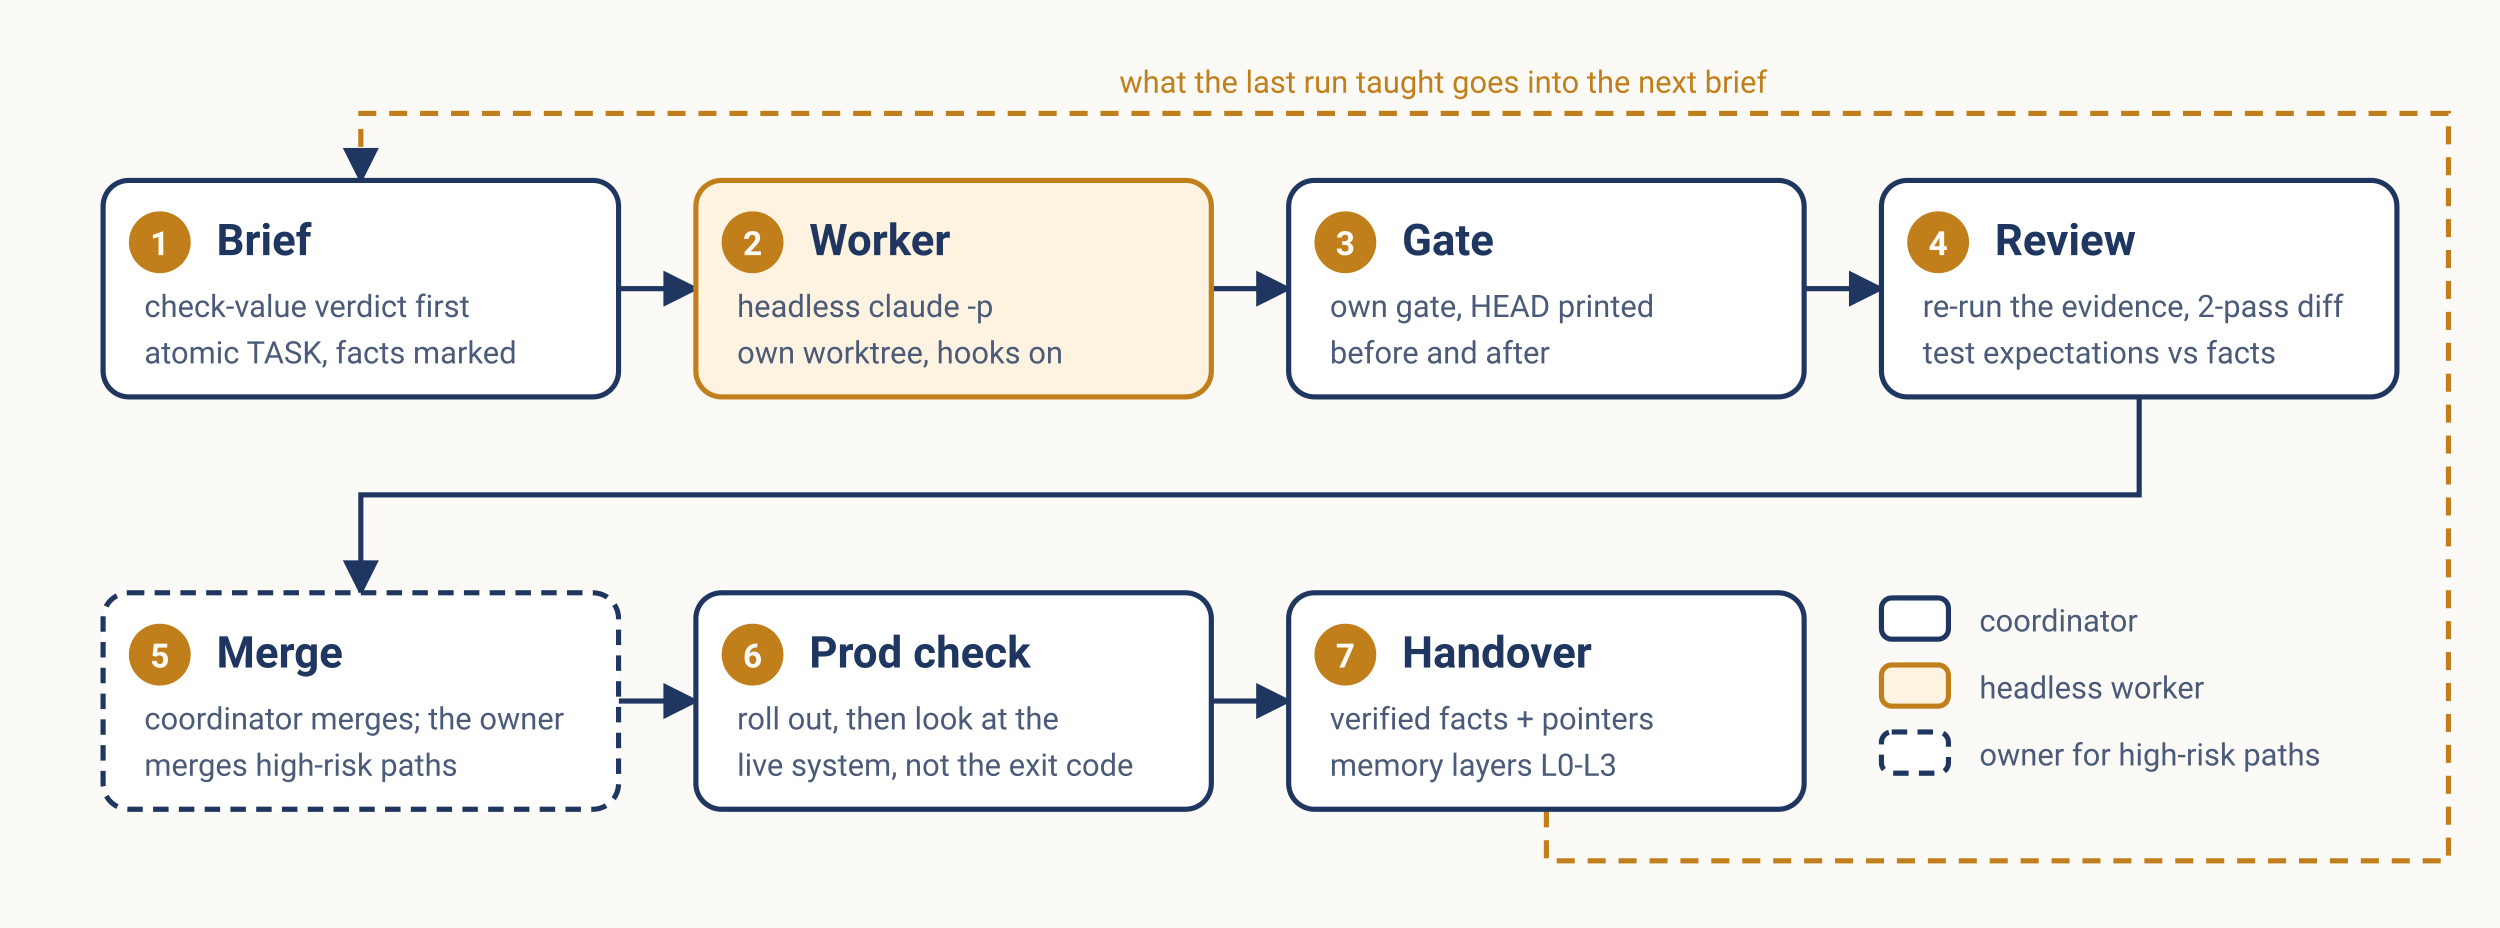
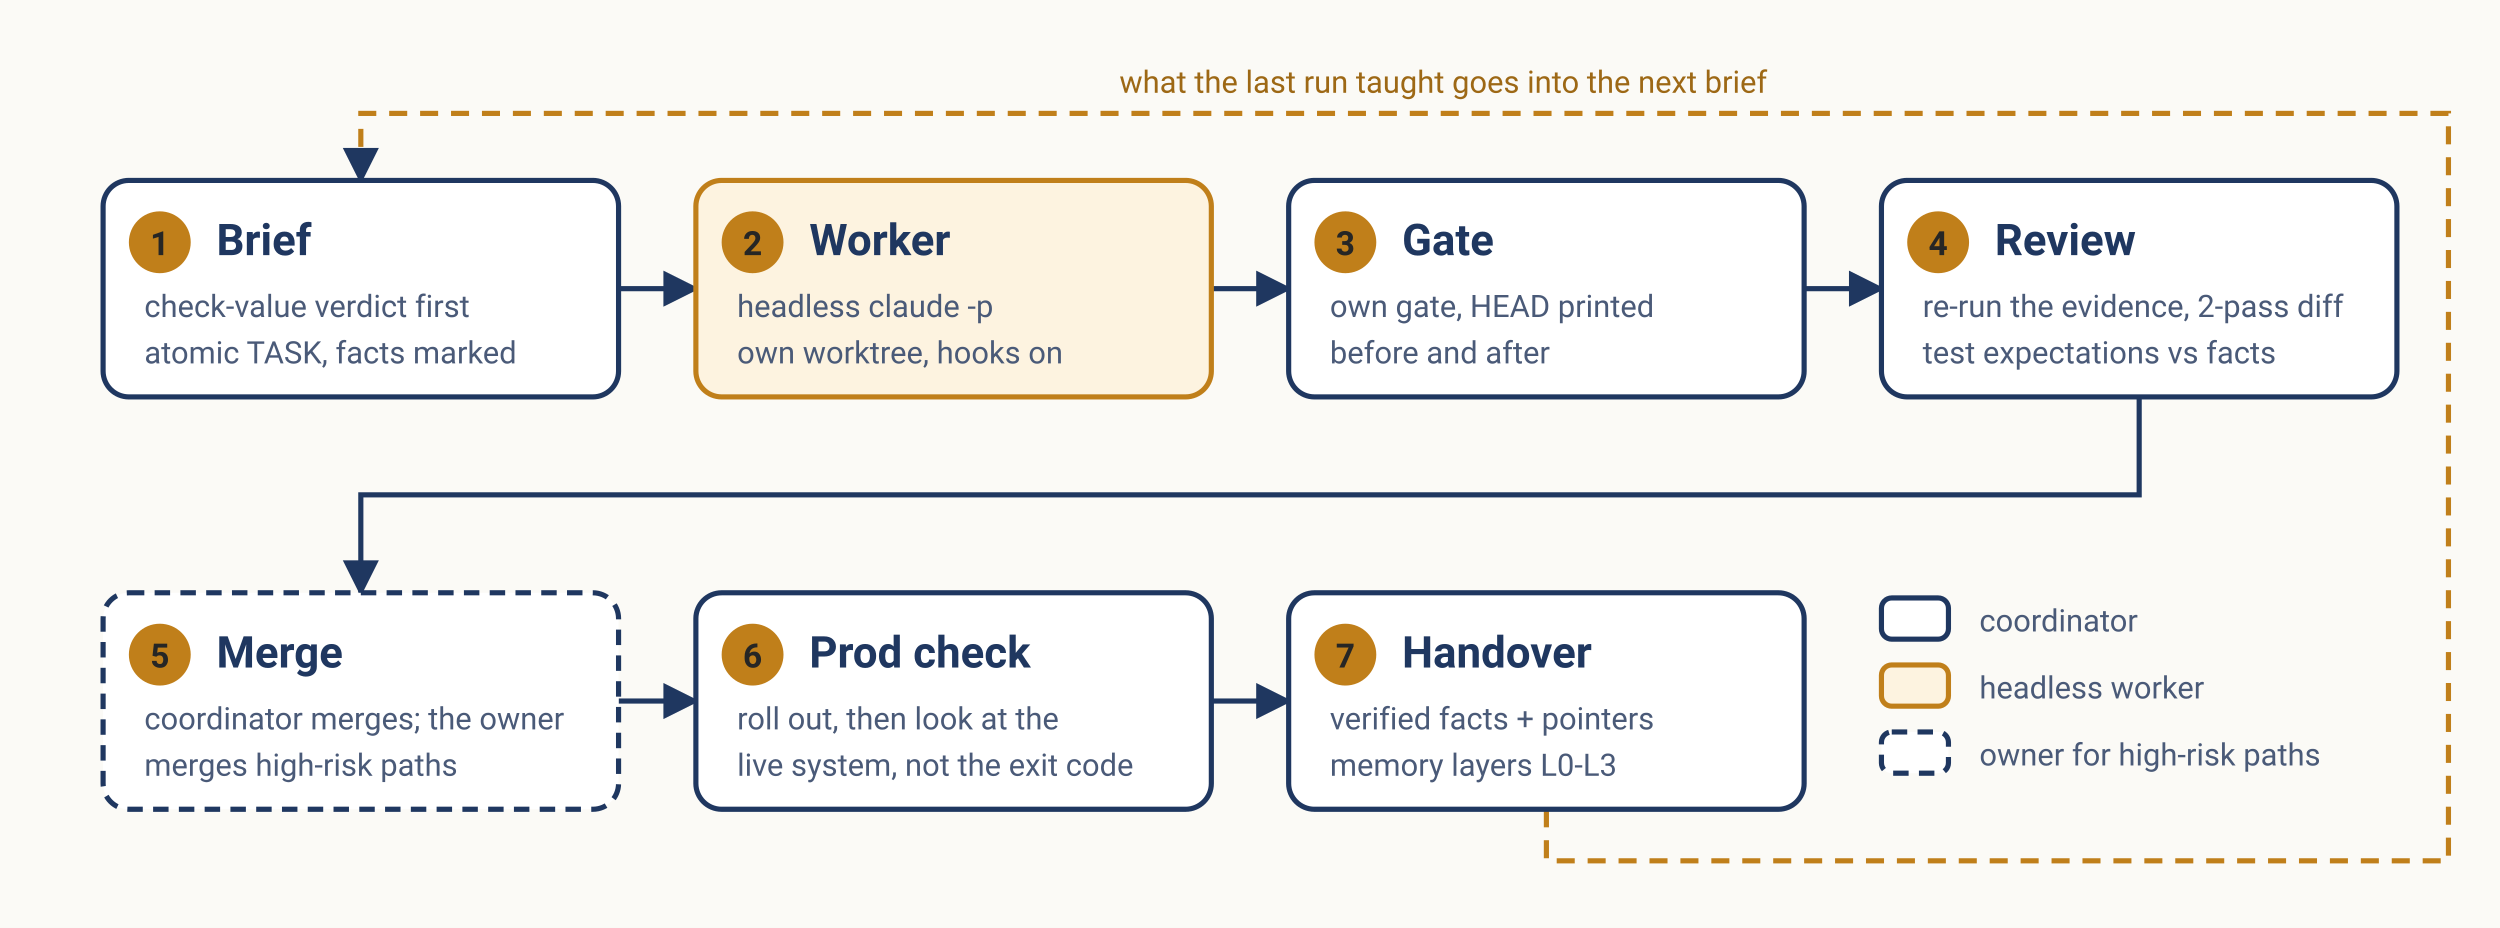
- <svg xmlns="http://www.w3.org/2000/svg" viewBox="0 0 970 360" width="970" height="360" role="img" aria-labelledby="t d">
+ <svg xmlns="http://www.w3.org/2000/svg" viewBox="0 0 970 360" width="970" height="360" role="img" aria-labelledby="loop-t loop-d">
  <defs>
-     <marker id="ah" viewBox="0 0 10 10" refX="9" refY="5" markerWidth="7" markerHeight="7" orient="auto-start-reverse">
+     <marker id="loop-ah" viewBox="0 0 10 10" refX="9" refY="5" markerWidth="7" markerHeight="7" orient="auto-start-reverse">
      <path d="M0 0 L10 5 L0 10 z" fill="#1f3760" />
    </marker>
  </defs>
  <rect width="970" height="360" fill="#fbfaf6" />
-   <path d="M240 112 H270" fill="none" stroke="#1f3760" stroke-width="2" marker-end="url(#ah)" />
-   <path d="M470 112 H500" fill="none" stroke="#1f3760" stroke-width="2" marker-end="url(#ah)" />
-   <path d="M700 112 H730" fill="none" stroke="#1f3760" stroke-width="2" marker-end="url(#ah)" />
-   <path d="M830 154 V192 H140 V230" fill="none" stroke="#1f3760" stroke-width="2" marker-end="url(#ah)" />
-   <path d="M240 272 H270" fill="none" stroke="#1f3760" stroke-width="2" marker-end="url(#ah)" />
-   <path d="M470 272 H500" fill="none" stroke="#1f3760" stroke-width="2" marker-end="url(#ah)" />
-   <path d="M600 314 V334 H950 V44 H140 V70" fill="none" stroke="#c07f1a" stroke-width="2" stroke-dasharray="7 5" marker-end="url(#ah)" />
-   <text x="560" y="36" font-family="system-ui, -apple-system, 'Segoe UI', Roboto, Helvetica, Arial, sans-serif" font-size="12" fill="#c07f1a" text-anchor="middle">what the last run taught goes into the next brief</text>
+   <path d="M240 112 H270" fill="none" stroke="#1f3760" stroke-width="2" marker-end="url(#loop-ah)" />
+   <path d="M470 112 H500" fill="none" stroke="#1f3760" stroke-width="2" marker-end="url(#loop-ah)" />
+   <path d="M700 112 H730" fill="none" stroke="#1f3760" stroke-width="2" marker-end="url(#loop-ah)" />
+   <path d="M830 154 V192 H140 V230" fill="none" stroke="#1f3760" stroke-width="2" marker-end="url(#loop-ah)" />
+   <path d="M240 272 H270" fill="none" stroke="#1f3760" stroke-width="2" marker-end="url(#loop-ah)" />
+   <path d="M470 272 H500" fill="none" stroke="#1f3760" stroke-width="2" marker-end="url(#loop-ah)" />
+   <path d="M600 314 V334 H950 V44 H140 V70" fill="none" stroke="#c07f1a" stroke-width="2" stroke-dasharray="7 5" marker-end="url(#loop-ah)" />
+   <text x="560" y="36" font-family="system-ui, -apple-system, 'Segoe UI', Roboto, Helvetica, Arial, sans-serif" font-size="12" fill="#9d6815" text-anchor="middle">what the last run taught goes into the next brief</text>
  <rect x="40" y="70" width="200" height="84" rx="10" fill="#ffffff" stroke="#1f3760" stroke-width="2" />
  <circle cx="62" cy="94" r="12" fill="#c07f1a" />
-   <text x="62" y="99" font-family="system-ui, -apple-system, 'Segoe UI', Roboto, Helvetica, Arial, sans-serif" font-size="13" font-weight="700" fill="#fbfaf6" text-anchor="middle">1</text>
+   <text x="62" y="99" font-family="system-ui, -apple-system, 'Segoe UI', Roboto, Helvetica, Arial, sans-serif" font-size="13" font-weight="700" fill="#262625" text-anchor="middle">1</text>
  <text x="84" y="99" font-family="system-ui, -apple-system, 'Segoe UI', Roboto, Helvetica, Arial, sans-serif" font-size="17" font-weight="700" fill="#1f3760">Brief</text>
  <text x="56" y="123" font-family="system-ui, -apple-system, 'Segoe UI', Roboto, Helvetica, Arial, sans-serif" font-size="12" fill="#4a5a78">check-value verdict first</text>
  <text x="56" y="141" font-family="system-ui, -apple-system, 'Segoe UI', Roboto, Helvetica, Arial, sans-serif" font-size="12" fill="#4a5a78">atomic TASK, facts marked</text>
  <rect x="270" y="70" width="200" height="84" rx="10" fill="#fdf3e0" stroke="#c07f1a" stroke-width="2" />
  <circle cx="292" cy="94" r="12" fill="#c07f1a" />
-   <text x="292" y="99" font-family="system-ui, -apple-system, 'Segoe UI', Roboto, Helvetica, Arial, sans-serif" font-size="13" font-weight="700" fill="#fbfaf6" text-anchor="middle">2</text>
+   <text x="292" y="99" font-family="system-ui, -apple-system, 'Segoe UI', Roboto, Helvetica, Arial, sans-serif" font-size="13" font-weight="700" fill="#262625" text-anchor="middle">2</text>
  <text x="314" y="99" font-family="system-ui, -apple-system, 'Segoe UI', Roboto, Helvetica, Arial, sans-serif" font-size="17" font-weight="700" fill="#1f3760">Worker</text>
  <text x="286" y="123" font-family="system-ui, -apple-system, 'Segoe UI', Roboto, Helvetica, Arial, sans-serif" font-size="12" fill="#4a5a78">headless claude -p</text>
  <text x="286" y="141" font-family="system-ui, -apple-system, 'Segoe UI', Roboto, Helvetica, Arial, sans-serif" font-size="12" fill="#4a5a78">own worktree, hooks on</text>
  <rect x="500" y="70" width="200" height="84" rx="10" fill="#ffffff" stroke="#1f3760" stroke-width="2" />
  <circle cx="522" cy="94" r="12" fill="#c07f1a" />
-   <text x="522" y="99" font-family="system-ui, -apple-system, 'Segoe UI', Roboto, Helvetica, Arial, sans-serif" font-size="13" font-weight="700" fill="#fbfaf6" text-anchor="middle">3</text>
+   <text x="522" y="99" font-family="system-ui, -apple-system, 'Segoe UI', Roboto, Helvetica, Arial, sans-serif" font-size="13" font-weight="700" fill="#262625" text-anchor="middle">3</text>
  <text x="544" y="99" font-family="system-ui, -apple-system, 'Segoe UI', Roboto, Helvetica, Arial, sans-serif" font-size="17" font-weight="700" fill="#1f3760">Gate</text>
  <text x="516" y="123" font-family="system-ui, -apple-system, 'Segoe UI', Roboto, Helvetica, Arial, sans-serif" font-size="12" fill="#4a5a78">own gate, HEAD printed</text>
  <text x="516" y="141" font-family="system-ui, -apple-system, 'Segoe UI', Roboto, Helvetica, Arial, sans-serif" font-size="12" fill="#4a5a78">before and after</text>
  <rect x="730" y="70" width="200" height="84" rx="10" fill="#ffffff" stroke="#1f3760" stroke-width="2" />
  <circle cx="752" cy="94" r="12" fill="#c07f1a" />
-   <text x="752" y="99" font-family="system-ui, -apple-system, 'Segoe UI', Roboto, Helvetica, Arial, sans-serif" font-size="13" font-weight="700" fill="#fbfaf6" text-anchor="middle">4</text>
+   <text x="752" y="99" font-family="system-ui, -apple-system, 'Segoe UI', Roboto, Helvetica, Arial, sans-serif" font-size="13" font-weight="700" fill="#262625" text-anchor="middle">4</text>
  <text x="774" y="99" font-family="system-ui, -apple-system, 'Segoe UI', Roboto, Helvetica, Arial, sans-serif" font-size="17" font-weight="700" fill="#1f3760">Review</text>
  <text x="746" y="123" font-family="system-ui, -apple-system, 'Segoe UI', Roboto, Helvetica, Arial, sans-serif" font-size="12" fill="#4a5a78">re-run the evidence, 2-pass diff</text>
  <text x="746" y="141" font-family="system-ui, -apple-system, 'Segoe UI', Roboto, Helvetica, Arial, sans-serif" font-size="12" fill="#4a5a78">test expectations vs facts</text>
  <rect x="40" y="230" width="200" height="84" rx="10" fill="#ffffff" stroke="#1f3760" stroke-width="2" stroke-dasharray="6 4" />
  <circle cx="62" cy="254" r="12" fill="#c07f1a" />
-   <text x="62" y="259" font-family="system-ui, -apple-system, 'Segoe UI', Roboto, Helvetica, Arial, sans-serif" font-size="13" font-weight="700" fill="#fbfaf6" text-anchor="middle">5</text>
+   <text x="62" y="259" font-family="system-ui, -apple-system, 'Segoe UI', Roboto, Helvetica, Arial, sans-serif" font-size="13" font-weight="700" fill="#262625" text-anchor="middle">5</text>
  <text x="84" y="259" font-family="system-ui, -apple-system, 'Segoe UI', Roboto, Helvetica, Arial, sans-serif" font-size="17" font-weight="700" fill="#1f3760">Merge</text>
  <text x="56" y="283" font-family="system-ui, -apple-system, 'Segoe UI', Roboto, Helvetica, Arial, sans-serif" font-size="12" fill="#4a5a78">coordinator merges; the owner</text>
  <text x="56" y="301" font-family="system-ui, -apple-system, 'Segoe UI', Roboto, Helvetica, Arial, sans-serif" font-size="12" fill="#4a5a78">merges high-risk paths</text>
  <rect x="270" y="230" width="200" height="84" rx="10" fill="#ffffff" stroke="#1f3760" stroke-width="2" />
  <circle cx="292" cy="254" r="12" fill="#c07f1a" />
-   <text x="292" y="259" font-family="system-ui, -apple-system, 'Segoe UI', Roboto, Helvetica, Arial, sans-serif" font-size="13" font-weight="700" fill="#fbfaf6" text-anchor="middle">6</text>
+   <text x="292" y="259" font-family="system-ui, -apple-system, 'Segoe UI', Roboto, Helvetica, Arial, sans-serif" font-size="13" font-weight="700" fill="#262625" text-anchor="middle">6</text>
  <text x="314" y="259" font-family="system-ui, -apple-system, 'Segoe UI', Roboto, Helvetica, Arial, sans-serif" font-size="17" font-weight="700" fill="#1f3760">Prod check</text>
  <text x="286" y="283" font-family="system-ui, -apple-system, 'Segoe UI', Roboto, Helvetica, Arial, sans-serif" font-size="12" fill="#4a5a78">roll out, then look at the</text>
  <text x="286" y="301" font-family="system-ui, -apple-system, 'Segoe UI', Roboto, Helvetica, Arial, sans-serif" font-size="12" fill="#4a5a78">live system, not the exit code</text>
  <rect x="500" y="230" width="200" height="84" rx="10" fill="#ffffff" stroke="#1f3760" stroke-width="2" />
  <circle cx="522" cy="254" r="12" fill="#c07f1a" />
-   <text x="522" y="259" font-family="system-ui, -apple-system, 'Segoe UI', Roboto, Helvetica, Arial, sans-serif" font-size="13" font-weight="700" fill="#fbfaf6" text-anchor="middle">7</text>
+   <text x="522" y="259" font-family="system-ui, -apple-system, 'Segoe UI', Roboto, Helvetica, Arial, sans-serif" font-size="13" font-weight="700" fill="#262625" text-anchor="middle">7</text>
  <text x="544" y="259" font-family="system-ui, -apple-system, 'Segoe UI', Roboto, Helvetica, Arial, sans-serif" font-size="17" font-weight="700" fill="#1f3760">Handover</text>
  <text x="516" y="283" font-family="system-ui, -apple-system, 'Segoe UI', Roboto, Helvetica, Arial, sans-serif" font-size="12" fill="#4a5a78">verified facts + pointers</text>
  <text x="516" y="301" font-family="system-ui, -apple-system, 'Segoe UI', Roboto, Helvetica, Arial, sans-serif" font-size="12" fill="#4a5a78">memory layers L0-L3</text>
  <rect x="730" y="232" width="26" height="16" rx="4" fill="#ffffff" stroke="#1f3760" stroke-width="2" />
  <text x="768" y="245" font-family="system-ui, -apple-system, 'Segoe UI', Roboto, Helvetica, Arial, sans-serif" font-size="12" fill="#4a5a78">coordinator</text>
  <rect x="730" y="258" width="26" height="16" rx="4" fill="#fdf3e0" stroke="#c07f1a" stroke-width="2" />
  <text x="768" y="271" font-family="system-ui, -apple-system, 'Segoe UI', Roboto, Helvetica, Arial, sans-serif" font-size="12" fill="#4a5a78">headless worker</text>
  <rect x="730" y="284" width="26" height="16" rx="4" fill="#ffffff" stroke="#1f3760" stroke-width="2" stroke-dasharray="6 4" />
  <text x="768" y="297" font-family="system-ui, -apple-system, 'Segoe UI', Roboto, Helvetica, Arial, sans-serif" font-size="12" fill="#4a5a78">owner for high-risk paths</text>
</svg>
